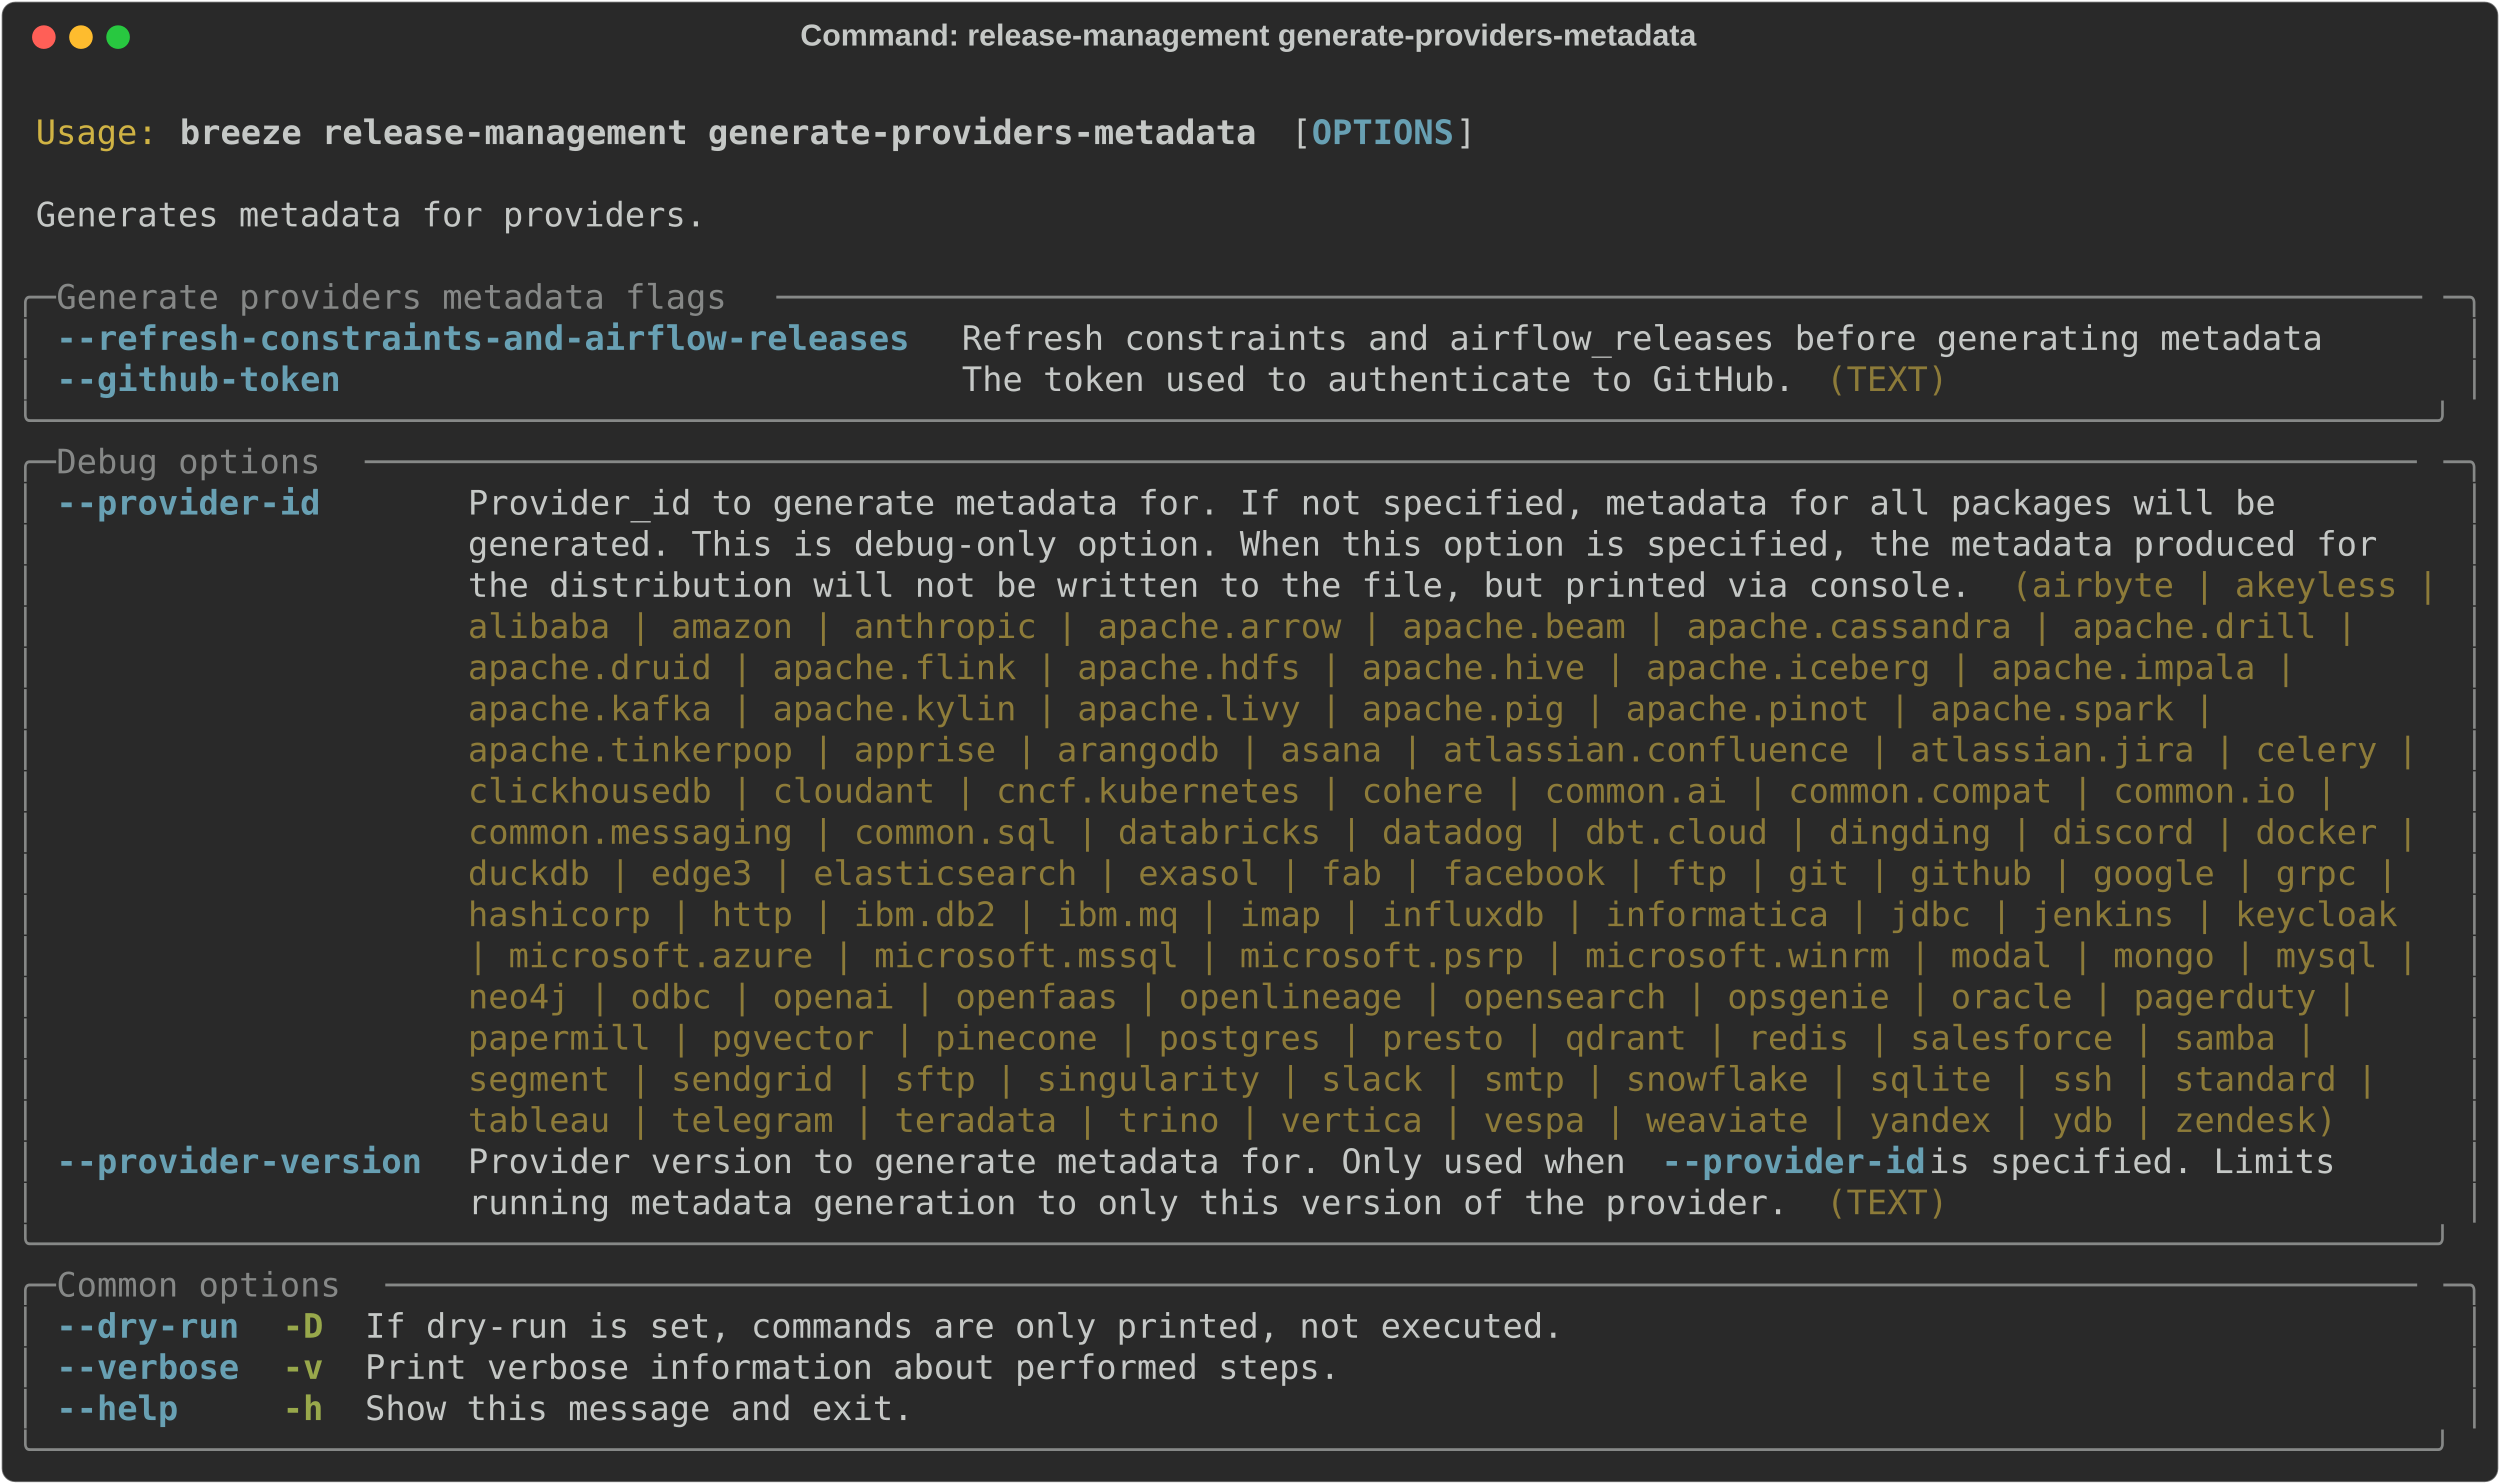
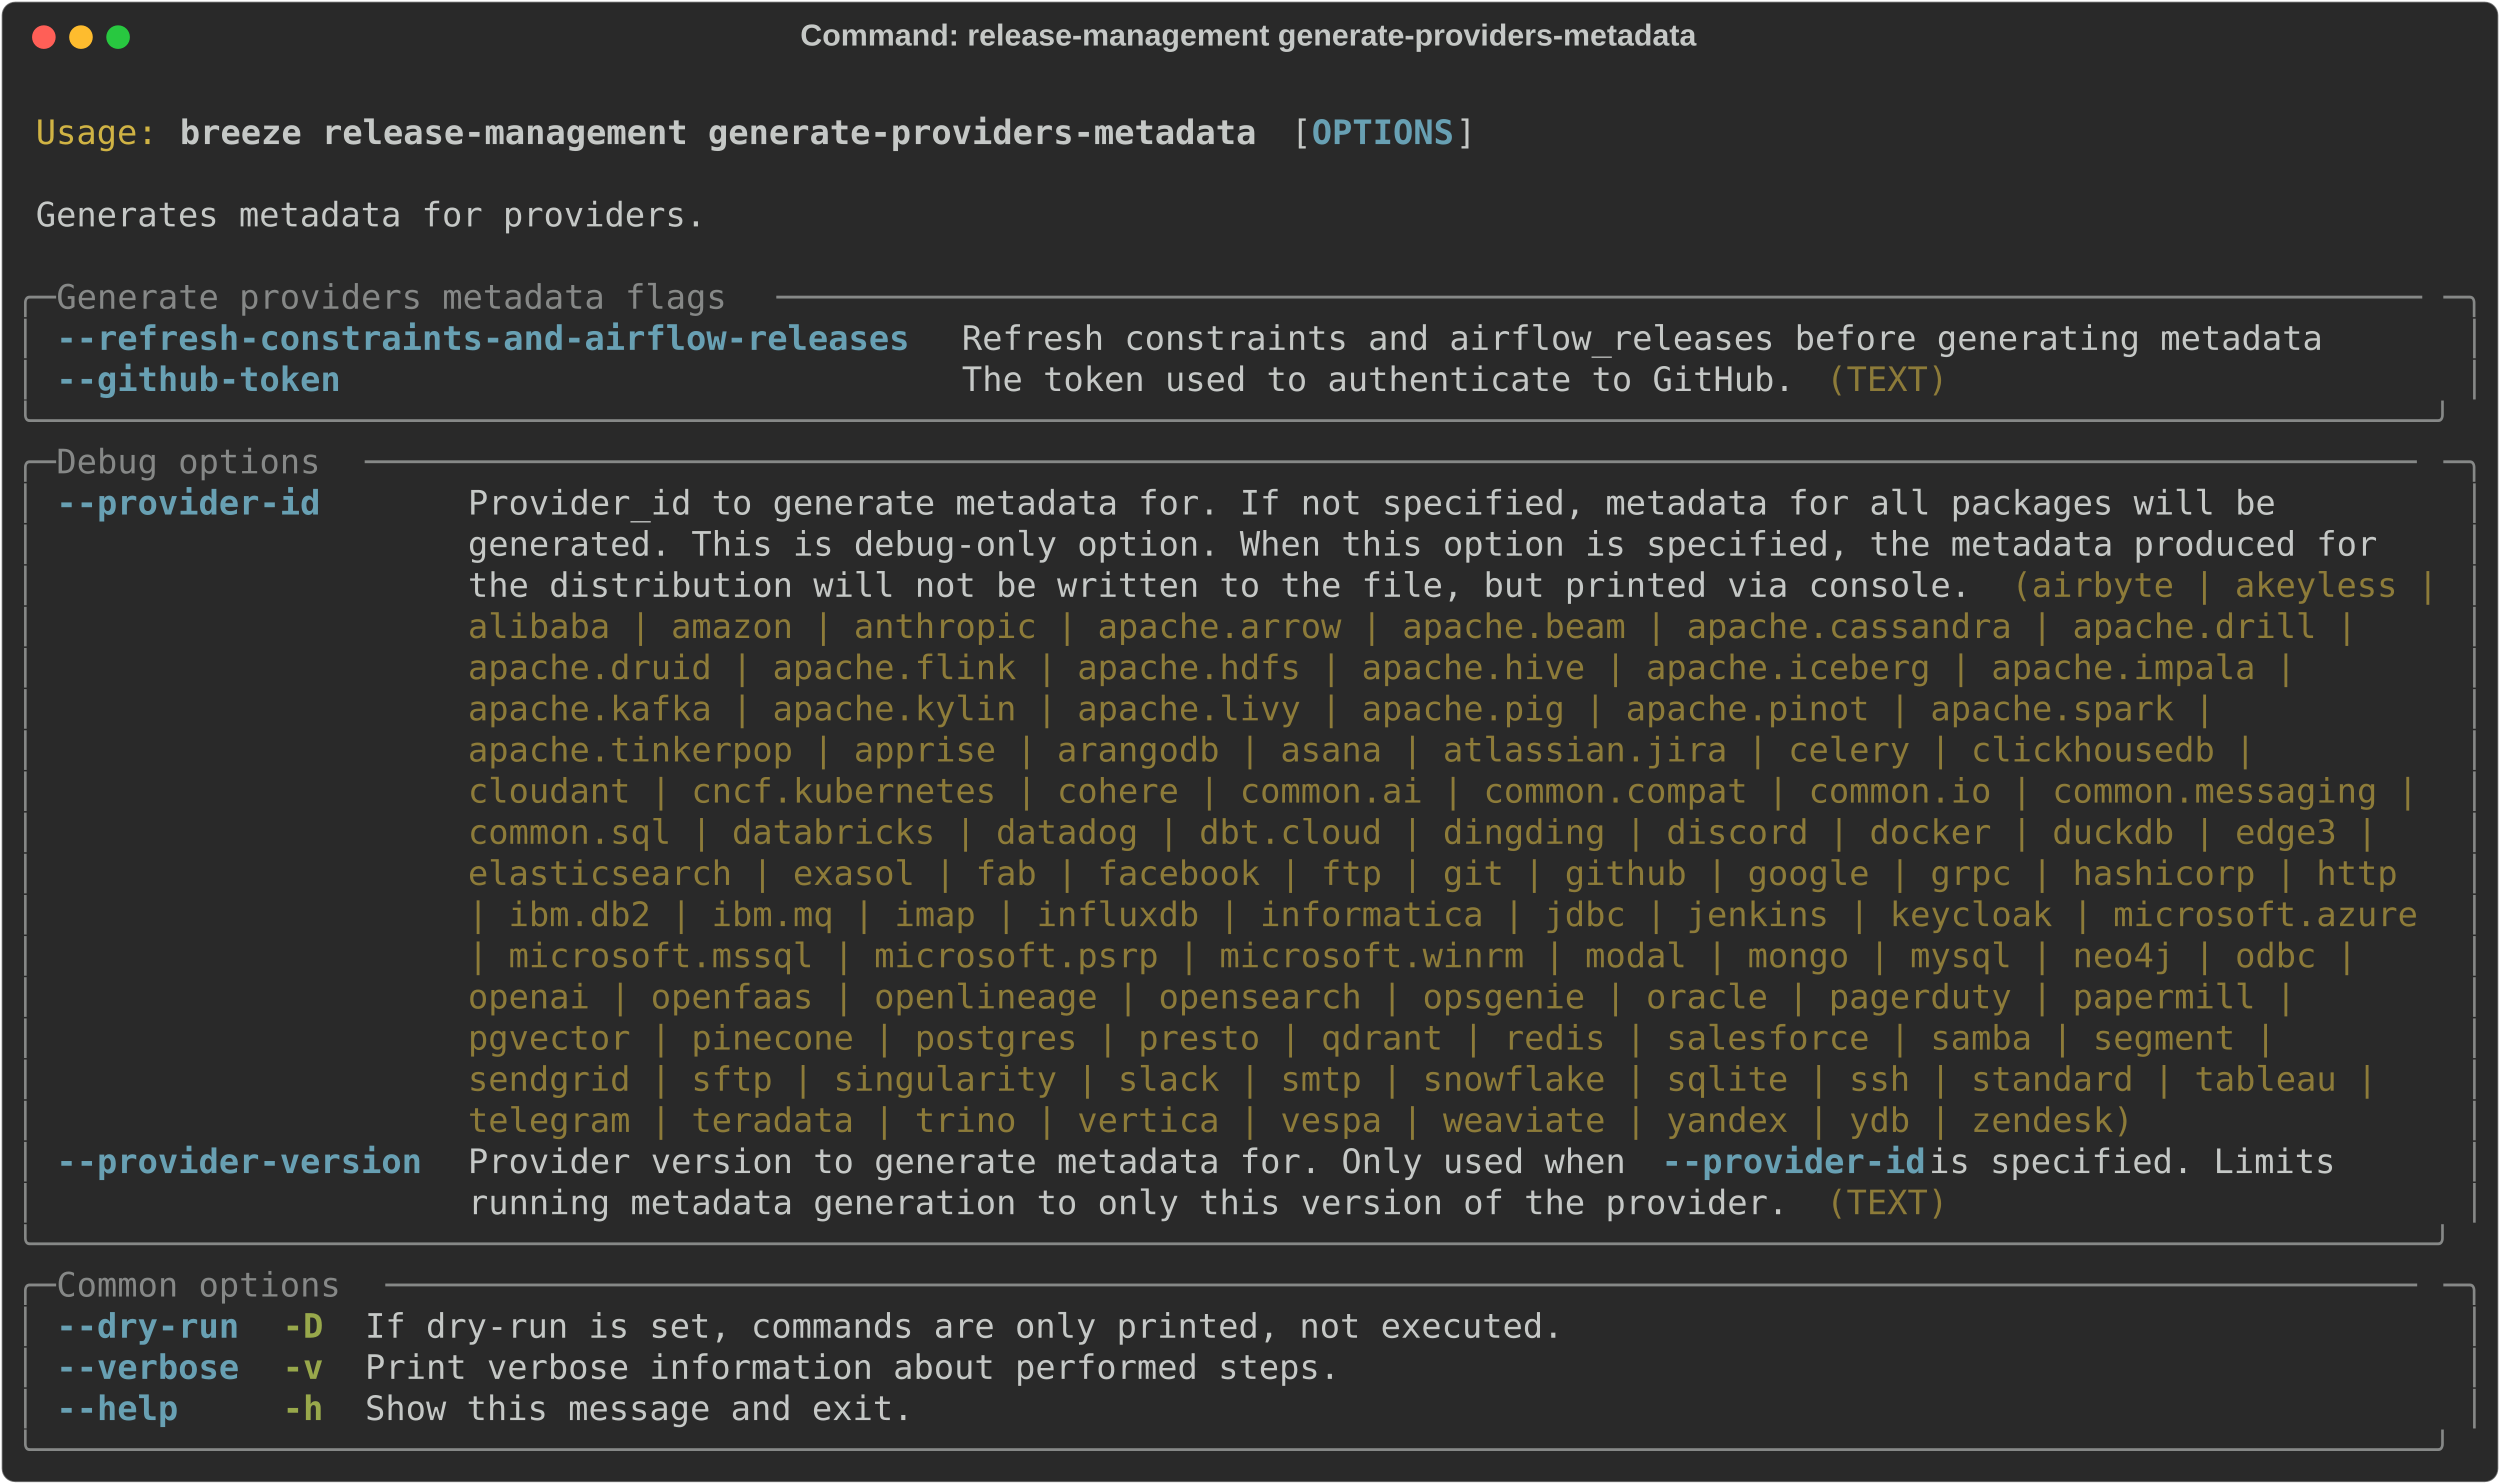
<svg xmlns="http://www.w3.org/2000/svg" class="rich-terminal" viewBox="0 0 1482 879.6">
  <style>

    @font-face {
        font-family: "Fira Code";
        src: local("FiraCode-Regular"),
                url("https://cdnjs.cloudflare.com/ajax/libs/firacode/6.2.0/woff2/FiraCode-Regular.woff2") format("woff2"),
                url("https://cdnjs.cloudflare.com/ajax/libs/firacode/6.2.0/woff/FiraCode-Regular.woff") format("woff");
        font-style: normal;
        font-weight: 400;
    }
    @font-face {
        font-family: "Fira Code";
        src: local("FiraCode-Bold"),
                url("https://cdnjs.cloudflare.com/ajax/libs/firacode/6.2.0/woff2/FiraCode-Bold.woff2") format("woff2"),
                url("https://cdnjs.cloudflare.com/ajax/libs/firacode/6.2.0/woff/FiraCode-Bold.woff") format("woff");
        font-style: bold;
        font-weight: 700;
    }

    .breeze-release-management-generate-providers-metadata-matrix {
        font-family: Fira Code, monospace;
        font-size: 20px;
        line-height: 24.4px;
        font-variant-east-asian: full-width;
    }

    .breeze-release-management-generate-providers-metadata-title {
        font-size: 18px;
        font-weight: bold;
        font-family: arial;
    }

    .breeze-release-management-generate-providers-metadata-r1 { fill: #c5c8c6 }
.breeze-release-management-generate-providers-metadata-r2 { fill: #d0b344 }
.breeze-release-management-generate-providers-metadata-r3 { fill: #c5c8c6;font-weight: bold }
.breeze-release-management-generate-providers-metadata-r4 { fill: #68a0b3;font-weight: bold }
.breeze-release-management-generate-providers-metadata-r5 { fill: #868887 }
.breeze-release-management-generate-providers-metadata-r6 { fill: #8d7b39 }
.breeze-release-management-generate-providers-metadata-r7 { fill: #98a84b;font-weight: bold }
    </style>
  <defs>
    <clipPath id="breeze-release-management-generate-providers-metadata-clip-terminal">
      <rect x="0" y="0" width="1463.0" height="828.6" />
    </clipPath>
    <clipPath id="breeze-release-management-generate-providers-metadata-line-0">
      <rect x="0" y="1.5" width="1464" height="24.65" />
    </clipPath>
    <clipPath id="breeze-release-management-generate-providers-metadata-line-1">
      <rect x="0" y="25.9" width="1464" height="24.65" />
    </clipPath>
    <clipPath id="breeze-release-management-generate-providers-metadata-line-2">
      <rect x="0" y="50.3" width="1464" height="24.65" />
    </clipPath>
    <clipPath id="breeze-release-management-generate-providers-metadata-line-3">
      <rect x="0" y="74.7" width="1464" height="24.65" />
    </clipPath>
    <clipPath id="breeze-release-management-generate-providers-metadata-line-4">
      <rect x="0" y="99.1" width="1464" height="24.65" />
    </clipPath>
    <clipPath id="breeze-release-management-generate-providers-metadata-line-5">
      <rect x="0" y="123.5" width="1464" height="24.65" />
    </clipPath>
    <clipPath id="breeze-release-management-generate-providers-metadata-line-6">
      <rect x="0" y="147.9" width="1464" height="24.65" />
    </clipPath>
    <clipPath id="breeze-release-management-generate-providers-metadata-line-7">
      <rect x="0" y="172.3" width="1464" height="24.65" />
    </clipPath>
    <clipPath id="breeze-release-management-generate-providers-metadata-line-8">
      <rect x="0" y="196.7" width="1464" height="24.65" />
    </clipPath>
    <clipPath id="breeze-release-management-generate-providers-metadata-line-9">
      <rect x="0" y="221.1" width="1464" height="24.65" />
    </clipPath>
    <clipPath id="breeze-release-management-generate-providers-metadata-line-10">
      <rect x="0" y="245.5" width="1464" height="24.65" />
    </clipPath>
    <clipPath id="breeze-release-management-generate-providers-metadata-line-11">
      <rect x="0" y="269.9" width="1464" height="24.65" />
    </clipPath>
    <clipPath id="breeze-release-management-generate-providers-metadata-line-12">
      <rect x="0" y="294.3" width="1464" height="24.65" />
    </clipPath>
    <clipPath id="breeze-release-management-generate-providers-metadata-line-13">
      <rect x="0" y="318.7" width="1464" height="24.65" />
    </clipPath>
    <clipPath id="breeze-release-management-generate-providers-metadata-line-14">
      <rect x="0" y="343.1" width="1464" height="24.65" />
    </clipPath>
    <clipPath id="breeze-release-management-generate-providers-metadata-line-15">
      <rect x="0" y="367.5" width="1464" height="24.65" />
    </clipPath>
    <clipPath id="breeze-release-management-generate-providers-metadata-line-16">
      <rect x="0" y="391.9" width="1464" height="24.65" />
    </clipPath>
    <clipPath id="breeze-release-management-generate-providers-metadata-line-17">
      <rect x="0" y="416.3" width="1464" height="24.65" />
    </clipPath>
    <clipPath id="breeze-release-management-generate-providers-metadata-line-18">
      <rect x="0" y="440.7" width="1464" height="24.65" />
    </clipPath>
    <clipPath id="breeze-release-management-generate-providers-metadata-line-19">
      <rect x="0" y="465.1" width="1464" height="24.65" />
    </clipPath>
    <clipPath id="breeze-release-management-generate-providers-metadata-line-20">
      <rect x="0" y="489.5" width="1464" height="24.65" />
    </clipPath>
    <clipPath id="breeze-release-management-generate-providers-metadata-line-21">
      <rect x="0" y="513.9" width="1464" height="24.65" />
    </clipPath>
    <clipPath id="breeze-release-management-generate-providers-metadata-line-22">
      <rect x="0" y="538.3" width="1464" height="24.65" />
    </clipPath>
    <clipPath id="breeze-release-management-generate-providers-metadata-line-23">
      <rect x="0" y="562.7" width="1464" height="24.65" />
    </clipPath>
    <clipPath id="breeze-release-management-generate-providers-metadata-line-24">
      <rect x="0" y="587.1" width="1464" height="24.65" />
    </clipPath>
    <clipPath id="breeze-release-management-generate-providers-metadata-line-25">
      <rect x="0" y="611.5" width="1464" height="24.65" />
    </clipPath>
    <clipPath id="breeze-release-management-generate-providers-metadata-line-26">
      <rect x="0" y="635.9" width="1464" height="24.65" />
    </clipPath>
    <clipPath id="breeze-release-management-generate-providers-metadata-line-27">
      <rect x="0" y="660.3" width="1464" height="24.65" />
    </clipPath>
    <clipPath id="breeze-release-management-generate-providers-metadata-line-28">
      <rect x="0" y="684.7" width="1464" height="24.65" />
    </clipPath>
    <clipPath id="breeze-release-management-generate-providers-metadata-line-29">
      <rect x="0" y="709.1" width="1464" height="24.65" />
    </clipPath>
    <clipPath id="breeze-release-management-generate-providers-metadata-line-30">
      <rect x="0" y="733.5" width="1464" height="24.65" />
    </clipPath>
    <clipPath id="breeze-release-management-generate-providers-metadata-line-31">
      <rect x="0" y="757.9" width="1464" height="24.65" />
    </clipPath>
    <clipPath id="breeze-release-management-generate-providers-metadata-line-32">
      <rect x="0" y="782.3" width="1464" height="24.65" />
    </clipPath>
  </defs>
  <rect fill="#292929" stroke="rgba(255,255,255,0.35)" stroke-width="1" x="1" y="1" width="1480" height="877.6" rx="8" />
  <text class="breeze-release-management-generate-providers-metadata-title" fill="#c5c8c6" text-anchor="middle" x="740" y="27">Command: release-management generate-providers-metadata</text>
  <g transform="translate(26,22)">
    <circle cx="0" cy="0" r="7" fill="#ff5f57" />
    <circle cx="22" cy="0" r="7" fill="#febc2e" />
    <circle cx="44" cy="0" r="7" fill="#28c840" />
  </g>
  <g transform="translate(9, 41)" clip-path="url(#breeze-release-management-generate-providers-metadata-clip-terminal)">
    <g class="breeze-release-management-generate-providers-metadata-matrix">
      <text class="breeze-release-management-generate-providers-metadata-r1" x="1464" y="20" textLength="12.2" clip-path="url(#breeze-release-management-generate-providers-metadata-line-0)">
</text>
      <text class="breeze-release-management-generate-providers-metadata-r2" x="12.2" y="44.4" textLength="73.2" clip-path="url(#breeze-release-management-generate-providers-metadata-line-1)">Usage:</text>
      <text class="breeze-release-management-generate-providers-metadata-r3" x="97.6" y="44.4" textLength="646.6" clip-path="url(#breeze-release-management-generate-providers-metadata-line-1)">breeze release-management generate-providers-metadata</text>
      <text class="breeze-release-management-generate-providers-metadata-r1" x="756.4" y="44.4" textLength="12.2" clip-path="url(#breeze-release-management-generate-providers-metadata-line-1)">[</text>
      <text class="breeze-release-management-generate-providers-metadata-r4" x="768.6" y="44.4" textLength="85.4" clip-path="url(#breeze-release-management-generate-providers-metadata-line-1)">OPTIONS</text>
      <text class="breeze-release-management-generate-providers-metadata-r1" x="854" y="44.4" textLength="12.2" clip-path="url(#breeze-release-management-generate-providers-metadata-line-1)">]</text>
      <text class="breeze-release-management-generate-providers-metadata-r1" x="1464" y="44.4" textLength="12.2" clip-path="url(#breeze-release-management-generate-providers-metadata-line-1)">
</text>
      <text class="breeze-release-management-generate-providers-metadata-r1" x="1464" y="68.8" textLength="12.2" clip-path="url(#breeze-release-management-generate-providers-metadata-line-2)">
</text>
      <text class="breeze-release-management-generate-providers-metadata-r1" x="12.2" y="93.2" textLength="402.6" clip-path="url(#breeze-release-management-generate-providers-metadata-line-3)">Generates metadata for providers.</text>
      <text class="breeze-release-management-generate-providers-metadata-r1" x="1464" y="93.2" textLength="12.2" clip-path="url(#breeze-release-management-generate-providers-metadata-line-3)">
</text>
      <text class="breeze-release-management-generate-providers-metadata-r1" x="1464" y="117.6" textLength="12.2" clip-path="url(#breeze-release-management-generate-providers-metadata-line-4)">
</text>
      <text class="breeze-release-management-generate-providers-metadata-r5" x="0" y="142" textLength="24.4" clip-path="url(#breeze-release-management-generate-providers-metadata-line-5)">╭─</text>
      <text class="breeze-release-management-generate-providers-metadata-r5" x="24.4" y="142" textLength="427" clip-path="url(#breeze-release-management-generate-providers-metadata-line-5)"> Generate providers metadata flags </text>
      <text class="breeze-release-management-generate-providers-metadata-r5" x="451.4" y="142" textLength="988.2" clip-path="url(#breeze-release-management-generate-providers-metadata-line-5)">─────────────────────────────────────────────────────────────────────────────────</text>
      <text class="breeze-release-management-generate-providers-metadata-r5" x="1439.6" y="142" textLength="24.4" clip-path="url(#breeze-release-management-generate-providers-metadata-line-5)">─╮</text>
      <text class="breeze-release-management-generate-providers-metadata-r1" x="1464" y="142" textLength="12.2" clip-path="url(#breeze-release-management-generate-providers-metadata-line-5)">
</text>
      <text class="breeze-release-management-generate-providers-metadata-r5" x="0" y="166.4" textLength="12.2" clip-path="url(#breeze-release-management-generate-providers-metadata-line-6)">│</text>
      <text class="breeze-release-management-generate-providers-metadata-r4" x="24.4" y="166.4" textLength="512.4" clip-path="url(#breeze-release-management-generate-providers-metadata-line-6)">--refresh-constraints-and-airflow-releases</text>
      <text class="breeze-release-management-generate-providers-metadata-r1" x="561.2" y="166.4" textLength="817.4" clip-path="url(#breeze-release-management-generate-providers-metadata-line-6)">Refresh constraints and airflow_releases before generating metadata</text>
      <text class="breeze-release-management-generate-providers-metadata-r5" x="1451.8" y="166.4" textLength="12.2" clip-path="url(#breeze-release-management-generate-providers-metadata-line-6)">│</text>
      <text class="breeze-release-management-generate-providers-metadata-r1" x="1464" y="166.4" textLength="12.2" clip-path="url(#breeze-release-management-generate-providers-metadata-line-6)">
</text>
      <text class="breeze-release-management-generate-providers-metadata-r5" x="0" y="190.8" textLength="12.2" clip-path="url(#breeze-release-management-generate-providers-metadata-line-7)">│</text>
      <text class="breeze-release-management-generate-providers-metadata-r4" x="24.4" y="190.8" textLength="512.4" clip-path="url(#breeze-release-management-generate-providers-metadata-line-7)">--github-token                            </text>
      <text class="breeze-release-management-generate-providers-metadata-r1" x="561.2" y="190.8" textLength="512.4" clip-path="url(#breeze-release-management-generate-providers-metadata-line-7)">The token used to authenticate to GitHub. </text>
      <text class="breeze-release-management-generate-providers-metadata-r6" x="1073.6" y="190.8" textLength="73.2" clip-path="url(#breeze-release-management-generate-providers-metadata-line-7)">(TEXT)</text>
      <text class="breeze-release-management-generate-providers-metadata-r5" x="1451.8" y="190.8" textLength="12.2" clip-path="url(#breeze-release-management-generate-providers-metadata-line-7)">│</text>
      <text class="breeze-release-management-generate-providers-metadata-r1" x="1464" y="190.8" textLength="12.2" clip-path="url(#breeze-release-management-generate-providers-metadata-line-7)">
</text>
      <text class="breeze-release-management-generate-providers-metadata-r5" x="0" y="215.2" textLength="1464" clip-path="url(#breeze-release-management-generate-providers-metadata-line-8)">╰──────────────────────────────────────────────────────────────────────────────────────────────────────────────────────╯</text>
      <text class="breeze-release-management-generate-providers-metadata-r1" x="1464" y="215.2" textLength="12.2" clip-path="url(#breeze-release-management-generate-providers-metadata-line-8)">
</text>
      <text class="breeze-release-management-generate-providers-metadata-r5" x="0" y="239.6" textLength="24.4" clip-path="url(#breeze-release-management-generate-providers-metadata-line-9)">╭─</text>
      <text class="breeze-release-management-generate-providers-metadata-r5" x="24.4" y="239.6" textLength="183" clip-path="url(#breeze-release-management-generate-providers-metadata-line-9)"> Debug options </text>
      <text class="breeze-release-management-generate-providers-metadata-r5" x="207.4" y="239.6" textLength="1232.2" clip-path="url(#breeze-release-management-generate-providers-metadata-line-9)">─────────────────────────────────────────────────────────────────────────────────────────────────────</text>
      <text class="breeze-release-management-generate-providers-metadata-r5" x="1439.6" y="239.6" textLength="24.4" clip-path="url(#breeze-release-management-generate-providers-metadata-line-9)">─╮</text>
      <text class="breeze-release-management-generate-providers-metadata-r1" x="1464" y="239.6" textLength="12.2" clip-path="url(#breeze-release-management-generate-providers-metadata-line-9)">
</text>
      <text class="breeze-release-management-generate-providers-metadata-r5" x="0" y="264" textLength="12.2" clip-path="url(#breeze-release-management-generate-providers-metadata-line-10)">│</text>
      <text class="breeze-release-management-generate-providers-metadata-r4" x="24.4" y="264" textLength="219.6" clip-path="url(#breeze-release-management-generate-providers-metadata-line-10)">--provider-id     </text>
      <text class="breeze-release-management-generate-providers-metadata-r1" x="268.4" y="264" textLength="1171.2" clip-path="url(#breeze-release-management-generate-providers-metadata-line-10)">Provider_id to generate metadata for. If not specified, metadata for all packages will be       </text>
      <text class="breeze-release-management-generate-providers-metadata-r5" x="1451.8" y="264" textLength="12.2" clip-path="url(#breeze-release-management-generate-providers-metadata-line-10)">│</text>
      <text class="breeze-release-management-generate-providers-metadata-r1" x="1464" y="264" textLength="12.2" clip-path="url(#breeze-release-management-generate-providers-metadata-line-10)">
</text>
      <text class="breeze-release-management-generate-providers-metadata-r5" x="0" y="288.4" textLength="12.2" clip-path="url(#breeze-release-management-generate-providers-metadata-line-11)">│</text>
      <text class="breeze-release-management-generate-providers-metadata-r1" x="268.4" y="288.4" textLength="1171.2" clip-path="url(#breeze-release-management-generate-providers-metadata-line-11)">generated. This is debug-only option. When this option is specified, the metadata produced for  </text>
      <text class="breeze-release-management-generate-providers-metadata-r5" x="1451.8" y="288.4" textLength="12.2" clip-path="url(#breeze-release-management-generate-providers-metadata-line-11)">│</text>
      <text class="breeze-release-management-generate-providers-metadata-r1" x="1464" y="288.4" textLength="12.2" clip-path="url(#breeze-release-management-generate-providers-metadata-line-11)">
</text>
      <text class="breeze-release-management-generate-providers-metadata-r5" x="0" y="312.8" textLength="12.2" clip-path="url(#breeze-release-management-generate-providers-metadata-line-12)">│</text>
      <text class="breeze-release-management-generate-providers-metadata-r1" x="268.4" y="312.8" textLength="915" clip-path="url(#breeze-release-management-generate-providers-metadata-line-12)">the distribution will not be written to the file, but printed via console. </text>
      <text class="breeze-release-management-generate-providers-metadata-r6" x="1183.4" y="312.8" textLength="256.2" clip-path="url(#breeze-release-management-generate-providers-metadata-line-12)">(airbyte | akeyless |</text>
      <text class="breeze-release-management-generate-providers-metadata-r5" x="1451.8" y="312.8" textLength="12.2" clip-path="url(#breeze-release-management-generate-providers-metadata-line-12)">│</text>
      <text class="breeze-release-management-generate-providers-metadata-r1" x="1464" y="312.8" textLength="12.2" clip-path="url(#breeze-release-management-generate-providers-metadata-line-12)">
</text>
      <text class="breeze-release-management-generate-providers-metadata-r5" x="0" y="337.2" textLength="12.2" clip-path="url(#breeze-release-management-generate-providers-metadata-line-13)">│</text>
      <text class="breeze-release-management-generate-providers-metadata-r6" x="268.4" y="337.2" textLength="1146.8" clip-path="url(#breeze-release-management-generate-providers-metadata-line-13)">alibaba | amazon | anthropic | apache.arrow | apache.beam | apache.cassandra | apache.drill | </text>
      <text class="breeze-release-management-generate-providers-metadata-r5" x="1451.8" y="337.2" textLength="12.2" clip-path="url(#breeze-release-management-generate-providers-metadata-line-13)">│</text>
      <text class="breeze-release-management-generate-providers-metadata-r1" x="1464" y="337.2" textLength="12.2" clip-path="url(#breeze-release-management-generate-providers-metadata-line-13)">
</text>
      <text class="breeze-release-management-generate-providers-metadata-r5" x="0" y="361.6" textLength="12.2" clip-path="url(#breeze-release-management-generate-providers-metadata-line-14)">│</text>
      <text class="breeze-release-management-generate-providers-metadata-r6" x="268.4" y="361.6" textLength="1110.2" clip-path="url(#breeze-release-management-generate-providers-metadata-line-14)">apache.druid | apache.flink | apache.hdfs | apache.hive | apache.iceberg | apache.impala | </text>
      <text class="breeze-release-management-generate-providers-metadata-r5" x="1451.8" y="361.6" textLength="12.2" clip-path="url(#breeze-release-management-generate-providers-metadata-line-14)">│</text>
      <text class="breeze-release-management-generate-providers-metadata-r1" x="1464" y="361.6" textLength="12.2" clip-path="url(#breeze-release-management-generate-providers-metadata-line-14)">
</text>
      <text class="breeze-release-management-generate-providers-metadata-r5" x="0" y="386" textLength="12.2" clip-path="url(#breeze-release-management-generate-providers-metadata-line-15)">│</text>
      <text class="breeze-release-management-generate-providers-metadata-r6" x="268.4" y="386" textLength="1061.4" clip-path="url(#breeze-release-management-generate-providers-metadata-line-15)">apache.kafka | apache.kylin | apache.livy | apache.pig | apache.pinot | apache.spark | </text>
      <text class="breeze-release-management-generate-providers-metadata-r5" x="1451.8" y="386" textLength="12.2" clip-path="url(#breeze-release-management-generate-providers-metadata-line-15)">│</text>
      <text class="breeze-release-management-generate-providers-metadata-r1" x="1464" y="386" textLength="12.2" clip-path="url(#breeze-release-management-generate-providers-metadata-line-15)">
</text>
      <text class="breeze-release-management-generate-providers-metadata-r5" x="0" y="410.4" textLength="12.2" clip-path="url(#breeze-release-management-generate-providers-metadata-line-16)">│</text>
-       <text class="breeze-release-management-generate-providers-metadata-r6" x="268.4" y="410.4" textLength="1171.2" clip-path="url(#breeze-release-management-generate-providers-metadata-line-16)">apache.tinkerpop | apprise | arangodb | asana | atlassian.confluence | atlassian.jira | celery |</text>
+       <text class="breeze-release-management-generate-providers-metadata-r6" x="268.4" y="410.4" textLength="1085.8" clip-path="url(#breeze-release-management-generate-providers-metadata-line-16)">apache.tinkerpop | apprise | arangodb | asana | atlassian.jira | celery | clickhousedb | </text>
      <text class="breeze-release-management-generate-providers-metadata-r5" x="1451.8" y="410.4" textLength="12.2" clip-path="url(#breeze-release-management-generate-providers-metadata-line-16)">│</text>
      <text class="breeze-release-management-generate-providers-metadata-r1" x="1464" y="410.4" textLength="12.2" clip-path="url(#breeze-release-management-generate-providers-metadata-line-16)">
</text>
      <text class="breeze-release-management-generate-providers-metadata-r5" x="0" y="434.8" textLength="12.2" clip-path="url(#breeze-release-management-generate-providers-metadata-line-17)">│</text>
-       <text class="breeze-release-management-generate-providers-metadata-r6" x="268.4" y="434.8" textLength="1134.6" clip-path="url(#breeze-release-management-generate-providers-metadata-line-17)">clickhousedb | cloudant | cncf.kubernetes | cohere | common.ai | common.compat | common.io | </text>
+       <text class="breeze-release-management-generate-providers-metadata-r6" x="268.4" y="434.8" textLength="1171.2" clip-path="url(#breeze-release-management-generate-providers-metadata-line-17)">cloudant | cncf.kubernetes | cohere | common.ai | common.compat | common.io | common.messaging |</text>
      <text class="breeze-release-management-generate-providers-metadata-r5" x="1451.8" y="434.8" textLength="12.2" clip-path="url(#breeze-release-management-generate-providers-metadata-line-17)">│</text>
      <text class="breeze-release-management-generate-providers-metadata-r1" x="1464" y="434.8" textLength="12.2" clip-path="url(#breeze-release-management-generate-providers-metadata-line-17)">
</text>
      <text class="breeze-release-management-generate-providers-metadata-r5" x="0" y="459.2" textLength="12.2" clip-path="url(#breeze-release-management-generate-providers-metadata-line-18)">│</text>
-       <text class="breeze-release-management-generate-providers-metadata-r6" x="268.4" y="459.2" textLength="1171.2" clip-path="url(#breeze-release-management-generate-providers-metadata-line-18)">common.messaging | common.sql | databricks | datadog | dbt.cloud | dingding | discord | docker |</text>
+       <text class="breeze-release-management-generate-providers-metadata-r6" x="268.4" y="459.2" textLength="1159" clip-path="url(#breeze-release-management-generate-providers-metadata-line-18)">common.sql | databricks | datadog | dbt.cloud | dingding | discord | docker | duckdb | edge3 | </text>
      <text class="breeze-release-management-generate-providers-metadata-r5" x="1451.8" y="459.2" textLength="12.2" clip-path="url(#breeze-release-management-generate-providers-metadata-line-18)">│</text>
      <text class="breeze-release-management-generate-providers-metadata-r1" x="1464" y="459.2" textLength="12.2" clip-path="url(#breeze-release-management-generate-providers-metadata-line-18)">
</text>
      <text class="breeze-release-management-generate-providers-metadata-r5" x="0" y="483.6" textLength="12.2" clip-path="url(#breeze-release-management-generate-providers-metadata-line-19)">│</text>
-       <text class="breeze-release-management-generate-providers-metadata-r6" x="268.4" y="483.6" textLength="1171.2" clip-path="url(#breeze-release-management-generate-providers-metadata-line-19)">duckdb | edge3 | elasticsearch | exasol | fab | facebook | ftp | git | github | google | grpc | </text>
+       <text class="breeze-release-management-generate-providers-metadata-r6" x="268.4" y="483.6" textLength="1171.2" clip-path="url(#breeze-release-management-generate-providers-metadata-line-19)">elasticsearch | exasol | fab | facebook | ftp | git | github | google | grpc | hashicorp | http </text>
      <text class="breeze-release-management-generate-providers-metadata-r5" x="1451.8" y="483.6" textLength="12.2" clip-path="url(#breeze-release-management-generate-providers-metadata-line-19)">│</text>
      <text class="breeze-release-management-generate-providers-metadata-r1" x="1464" y="483.6" textLength="12.2" clip-path="url(#breeze-release-management-generate-providers-metadata-line-19)">
</text>
      <text class="breeze-release-management-generate-providers-metadata-r5" x="0" y="508" textLength="12.2" clip-path="url(#breeze-release-management-generate-providers-metadata-line-20)">│</text>
-       <text class="breeze-release-management-generate-providers-metadata-r6" x="268.4" y="508" textLength="1171.2" clip-path="url(#breeze-release-management-generate-providers-metadata-line-20)">hashicorp | http | ibm.db2 | ibm.mq | imap | influxdb | informatica | jdbc | jenkins | keycloak </text>
+       <text class="breeze-release-management-generate-providers-metadata-r6" x="268.4" y="508" textLength="1171.2" clip-path="url(#breeze-release-management-generate-providers-metadata-line-20)">| ibm.db2 | ibm.mq | imap | influxdb | informatica | jdbc | jenkins | keycloak | microsoft.azure</text>
      <text class="breeze-release-management-generate-providers-metadata-r5" x="1451.8" y="508" textLength="12.2" clip-path="url(#breeze-release-management-generate-providers-metadata-line-20)">│</text>
      <text class="breeze-release-management-generate-providers-metadata-r1" x="1464" y="508" textLength="12.2" clip-path="url(#breeze-release-management-generate-providers-metadata-line-20)">
</text>
      <text class="breeze-release-management-generate-providers-metadata-r5" x="0" y="532.4" textLength="12.2" clip-path="url(#breeze-release-management-generate-providers-metadata-line-21)">│</text>
-       <text class="breeze-release-management-generate-providers-metadata-r6" x="268.4" y="532.4" textLength="1171.2" clip-path="url(#breeze-release-management-generate-providers-metadata-line-21)">| microsoft.azure | microsoft.mssql | microsoft.psrp | microsoft.winrm | modal | mongo | mysql |</text>
+       <text class="breeze-release-management-generate-providers-metadata-r6" x="268.4" y="532.4" textLength="1146.8" clip-path="url(#breeze-release-management-generate-providers-metadata-line-21)">| microsoft.mssql | microsoft.psrp | microsoft.winrm | modal | mongo | mysql | neo4j | odbc | </text>
      <text class="breeze-release-management-generate-providers-metadata-r5" x="1451.8" y="532.4" textLength="12.2" clip-path="url(#breeze-release-management-generate-providers-metadata-line-21)">│</text>
      <text class="breeze-release-management-generate-providers-metadata-r1" x="1464" y="532.4" textLength="12.2" clip-path="url(#breeze-release-management-generate-providers-metadata-line-21)">
</text>
      <text class="breeze-release-management-generate-providers-metadata-r5" x="0" y="556.8" textLength="12.2" clip-path="url(#breeze-release-management-generate-providers-metadata-line-22)">│</text>
-       <text class="breeze-release-management-generate-providers-metadata-r6" x="268.4" y="556.8" textLength="1146.8" clip-path="url(#breeze-release-management-generate-providers-metadata-line-22)">neo4j | odbc | openai | openfaas | openlineage | opensearch | opsgenie | oracle | pagerduty | </text>
+       <text class="breeze-release-management-generate-providers-metadata-r6" x="268.4" y="556.8" textLength="1110.2" clip-path="url(#breeze-release-management-generate-providers-metadata-line-22)">openai | openfaas | openlineage | opensearch | opsgenie | oracle | pagerduty | papermill | </text>
      <text class="breeze-release-management-generate-providers-metadata-r5" x="1451.8" y="556.8" textLength="12.2" clip-path="url(#breeze-release-management-generate-providers-metadata-line-22)">│</text>
      <text class="breeze-release-management-generate-providers-metadata-r1" x="1464" y="556.8" textLength="12.2" clip-path="url(#breeze-release-management-generate-providers-metadata-line-22)">
</text>
      <text class="breeze-release-management-generate-providers-metadata-r5" x="0" y="581.2" textLength="12.2" clip-path="url(#breeze-release-management-generate-providers-metadata-line-23)">│</text>
-       <text class="breeze-release-management-generate-providers-metadata-r6" x="268.4" y="581.2" textLength="1122.4" clip-path="url(#breeze-release-management-generate-providers-metadata-line-23)">papermill | pgvector | pinecone | postgres | presto | qdrant | redis | salesforce | samba | </text>
+       <text class="breeze-release-management-generate-providers-metadata-r6" x="268.4" y="581.2" textLength="1098" clip-path="url(#breeze-release-management-generate-providers-metadata-line-23)">pgvector | pinecone | postgres | presto | qdrant | redis | salesforce | samba | segment | </text>
      <text class="breeze-release-management-generate-providers-metadata-r5" x="1451.8" y="581.2" textLength="12.2" clip-path="url(#breeze-release-management-generate-providers-metadata-line-23)">│</text>
      <text class="breeze-release-management-generate-providers-metadata-r1" x="1464" y="581.2" textLength="12.2" clip-path="url(#breeze-release-management-generate-providers-metadata-line-23)">
</text>
      <text class="breeze-release-management-generate-providers-metadata-r5" x="0" y="605.6" textLength="12.2" clip-path="url(#breeze-release-management-generate-providers-metadata-line-24)">│</text>
-       <text class="breeze-release-management-generate-providers-metadata-r6" x="268.4" y="605.6" textLength="1159" clip-path="url(#breeze-release-management-generate-providers-metadata-line-24)">segment | sendgrid | sftp | singularity | slack | smtp | snowflake | sqlite | ssh | standard | </text>
+       <text class="breeze-release-management-generate-providers-metadata-r6" x="268.4" y="605.6" textLength="1159" clip-path="url(#breeze-release-management-generate-providers-metadata-line-24)">sendgrid | sftp | singularity | slack | smtp | snowflake | sqlite | ssh | standard | tableau | </text>
      <text class="breeze-release-management-generate-providers-metadata-r5" x="1451.8" y="605.6" textLength="12.2" clip-path="url(#breeze-release-management-generate-providers-metadata-line-24)">│</text>
      <text class="breeze-release-management-generate-providers-metadata-r1" x="1464" y="605.6" textLength="12.2" clip-path="url(#breeze-release-management-generate-providers-metadata-line-24)">
</text>
      <text class="breeze-release-management-generate-providers-metadata-r5" x="0" y="630" textLength="12.2" clip-path="url(#breeze-release-management-generate-providers-metadata-line-25)">│</text>
-       <text class="breeze-release-management-generate-providers-metadata-r6" x="268.4" y="630" textLength="1122.4" clip-path="url(#breeze-release-management-generate-providers-metadata-line-25)">tableau | telegram | teradata | trino | vertica | vespa | weaviate | yandex | ydb | zendesk)</text>
+       <text class="breeze-release-management-generate-providers-metadata-r6" x="268.4" y="630" textLength="1000.4" clip-path="url(#breeze-release-management-generate-providers-metadata-line-25)">telegram | teradata | trino | vertica | vespa | weaviate | yandex | ydb | zendesk)</text>
      <text class="breeze-release-management-generate-providers-metadata-r5" x="1451.8" y="630" textLength="12.2" clip-path="url(#breeze-release-management-generate-providers-metadata-line-25)">│</text>
      <text class="breeze-release-management-generate-providers-metadata-r1" x="1464" y="630" textLength="12.2" clip-path="url(#breeze-release-management-generate-providers-metadata-line-25)">
</text>
      <text class="breeze-release-management-generate-providers-metadata-r5" x="0" y="654.4" textLength="12.2" clip-path="url(#breeze-release-management-generate-providers-metadata-line-26)">│</text>
      <text class="breeze-release-management-generate-providers-metadata-r4" x="24.4" y="654.4" textLength="219.6" clip-path="url(#breeze-release-management-generate-providers-metadata-line-26)">--provider-version</text>
      <text class="breeze-release-management-generate-providers-metadata-r1" x="268.4" y="654.4" textLength="707.6" clip-path="url(#breeze-release-management-generate-providers-metadata-line-26)">Provider version to generate metadata for. Only used when </text>
      <text class="breeze-release-management-generate-providers-metadata-r4" x="976" y="654.4" textLength="158.6" clip-path="url(#breeze-release-management-generate-providers-metadata-line-26)">--provider-id</text>
      <text class="breeze-release-management-generate-providers-metadata-r1" x="1134.6" y="654.4" textLength="305" clip-path="url(#breeze-release-management-generate-providers-metadata-line-26)"> is specified. Limits    </text>
      <text class="breeze-release-management-generate-providers-metadata-r5" x="1451.8" y="654.4" textLength="12.2" clip-path="url(#breeze-release-management-generate-providers-metadata-line-26)">│</text>
      <text class="breeze-release-management-generate-providers-metadata-r1" x="1464" y="654.4" textLength="12.2" clip-path="url(#breeze-release-management-generate-providers-metadata-line-26)">
</text>
      <text class="breeze-release-management-generate-providers-metadata-r5" x="0" y="678.8" textLength="12.2" clip-path="url(#breeze-release-management-generate-providers-metadata-line-27)">│</text>
      <text class="breeze-release-management-generate-providers-metadata-r1" x="268.4" y="678.8" textLength="805.2" clip-path="url(#breeze-release-management-generate-providers-metadata-line-27)">running metadata generation to only this version of the provider. </text>
      <text class="breeze-release-management-generate-providers-metadata-r6" x="1073.6" y="678.8" textLength="73.2" clip-path="url(#breeze-release-management-generate-providers-metadata-line-27)">(TEXT)</text>
      <text class="breeze-release-management-generate-providers-metadata-r5" x="1451.8" y="678.8" textLength="12.2" clip-path="url(#breeze-release-management-generate-providers-metadata-line-27)">│</text>
      <text class="breeze-release-management-generate-providers-metadata-r1" x="1464" y="678.8" textLength="12.2" clip-path="url(#breeze-release-management-generate-providers-metadata-line-27)">
</text>
      <text class="breeze-release-management-generate-providers-metadata-r5" x="0" y="703.2" textLength="1464" clip-path="url(#breeze-release-management-generate-providers-metadata-line-28)">╰──────────────────────────────────────────────────────────────────────────────────────────────────────────────────────╯</text>
      <text class="breeze-release-management-generate-providers-metadata-r1" x="1464" y="703.2" textLength="12.2" clip-path="url(#breeze-release-management-generate-providers-metadata-line-28)">
</text>
      <text class="breeze-release-management-generate-providers-metadata-r5" x="0" y="727.6" textLength="24.4" clip-path="url(#breeze-release-management-generate-providers-metadata-line-29)">╭─</text>
      <text class="breeze-release-management-generate-providers-metadata-r5" x="24.4" y="727.6" textLength="195.2" clip-path="url(#breeze-release-management-generate-providers-metadata-line-29)"> Common options </text>
      <text class="breeze-release-management-generate-providers-metadata-r5" x="219.6" y="727.6" textLength="1220" clip-path="url(#breeze-release-management-generate-providers-metadata-line-29)">────────────────────────────────────────────────────────────────────────────────────────────────────</text>
      <text class="breeze-release-management-generate-providers-metadata-r5" x="1439.6" y="727.6" textLength="24.4" clip-path="url(#breeze-release-management-generate-providers-metadata-line-29)">─╮</text>
      <text class="breeze-release-management-generate-providers-metadata-r1" x="1464" y="727.6" textLength="12.2" clip-path="url(#breeze-release-management-generate-providers-metadata-line-29)">
</text>
      <text class="breeze-release-management-generate-providers-metadata-r5" x="0" y="752" textLength="12.2" clip-path="url(#breeze-release-management-generate-providers-metadata-line-30)">│</text>
      <text class="breeze-release-management-generate-providers-metadata-r4" x="24.4" y="752" textLength="109.8" clip-path="url(#breeze-release-management-generate-providers-metadata-line-30)">--dry-run</text>
      <text class="breeze-release-management-generate-providers-metadata-r7" x="158.6" y="752" textLength="24.4" clip-path="url(#breeze-release-management-generate-providers-metadata-line-30)">-D</text>
      <text class="breeze-release-management-generate-providers-metadata-r1" x="207.4" y="752" textLength="719.8" clip-path="url(#breeze-release-management-generate-providers-metadata-line-30)">If dry-run is set, commands are only printed, not executed.</text>
      <text class="breeze-release-management-generate-providers-metadata-r5" x="1451.8" y="752" textLength="12.2" clip-path="url(#breeze-release-management-generate-providers-metadata-line-30)">│</text>
      <text class="breeze-release-management-generate-providers-metadata-r1" x="1464" y="752" textLength="12.2" clip-path="url(#breeze-release-management-generate-providers-metadata-line-30)">
</text>
      <text class="breeze-release-management-generate-providers-metadata-r5" x="0" y="776.4" textLength="12.2" clip-path="url(#breeze-release-management-generate-providers-metadata-line-31)">│</text>
      <text class="breeze-release-management-generate-providers-metadata-r4" x="24.4" y="776.4" textLength="109.8" clip-path="url(#breeze-release-management-generate-providers-metadata-line-31)">--verbose</text>
      <text class="breeze-release-management-generate-providers-metadata-r7" x="158.6" y="776.4" textLength="24.4" clip-path="url(#breeze-release-management-generate-providers-metadata-line-31)">-v</text>
      <text class="breeze-release-management-generate-providers-metadata-r1" x="207.4" y="776.4" textLength="585.6" clip-path="url(#breeze-release-management-generate-providers-metadata-line-31)">Print verbose information about performed steps.</text>
      <text class="breeze-release-management-generate-providers-metadata-r5" x="1451.8" y="776.4" textLength="12.2" clip-path="url(#breeze-release-management-generate-providers-metadata-line-31)">│</text>
      <text class="breeze-release-management-generate-providers-metadata-r1" x="1464" y="776.4" textLength="12.2" clip-path="url(#breeze-release-management-generate-providers-metadata-line-31)">
</text>
      <text class="breeze-release-management-generate-providers-metadata-r5" x="0" y="800.8" textLength="12.2" clip-path="url(#breeze-release-management-generate-providers-metadata-line-32)">│</text>
      <text class="breeze-release-management-generate-providers-metadata-r4" x="24.4" y="800.8" textLength="109.8" clip-path="url(#breeze-release-management-generate-providers-metadata-line-32)">--help   </text>
      <text class="breeze-release-management-generate-providers-metadata-r7" x="158.6" y="800.8" textLength="24.4" clip-path="url(#breeze-release-management-generate-providers-metadata-line-32)">-h</text>
      <text class="breeze-release-management-generate-providers-metadata-r1" x="207.4" y="800.8" textLength="329.4" clip-path="url(#breeze-release-management-generate-providers-metadata-line-32)">Show this message and exit.</text>
      <text class="breeze-release-management-generate-providers-metadata-r5" x="1451.8" y="800.8" textLength="12.2" clip-path="url(#breeze-release-management-generate-providers-metadata-line-32)">│</text>
      <text class="breeze-release-management-generate-providers-metadata-r1" x="1464" y="800.8" textLength="12.2" clip-path="url(#breeze-release-management-generate-providers-metadata-line-32)">
</text>
      <text class="breeze-release-management-generate-providers-metadata-r5" x="0" y="825.2" textLength="1464" clip-path="url(#breeze-release-management-generate-providers-metadata-line-33)">╰──────────────────────────────────────────────────────────────────────────────────────────────────────────────────────╯</text>
      <text class="breeze-release-management-generate-providers-metadata-r1" x="1464" y="825.2" textLength="12.2" clip-path="url(#breeze-release-management-generate-providers-metadata-line-33)">
</text>
    </g>
  </g>
</svg>
